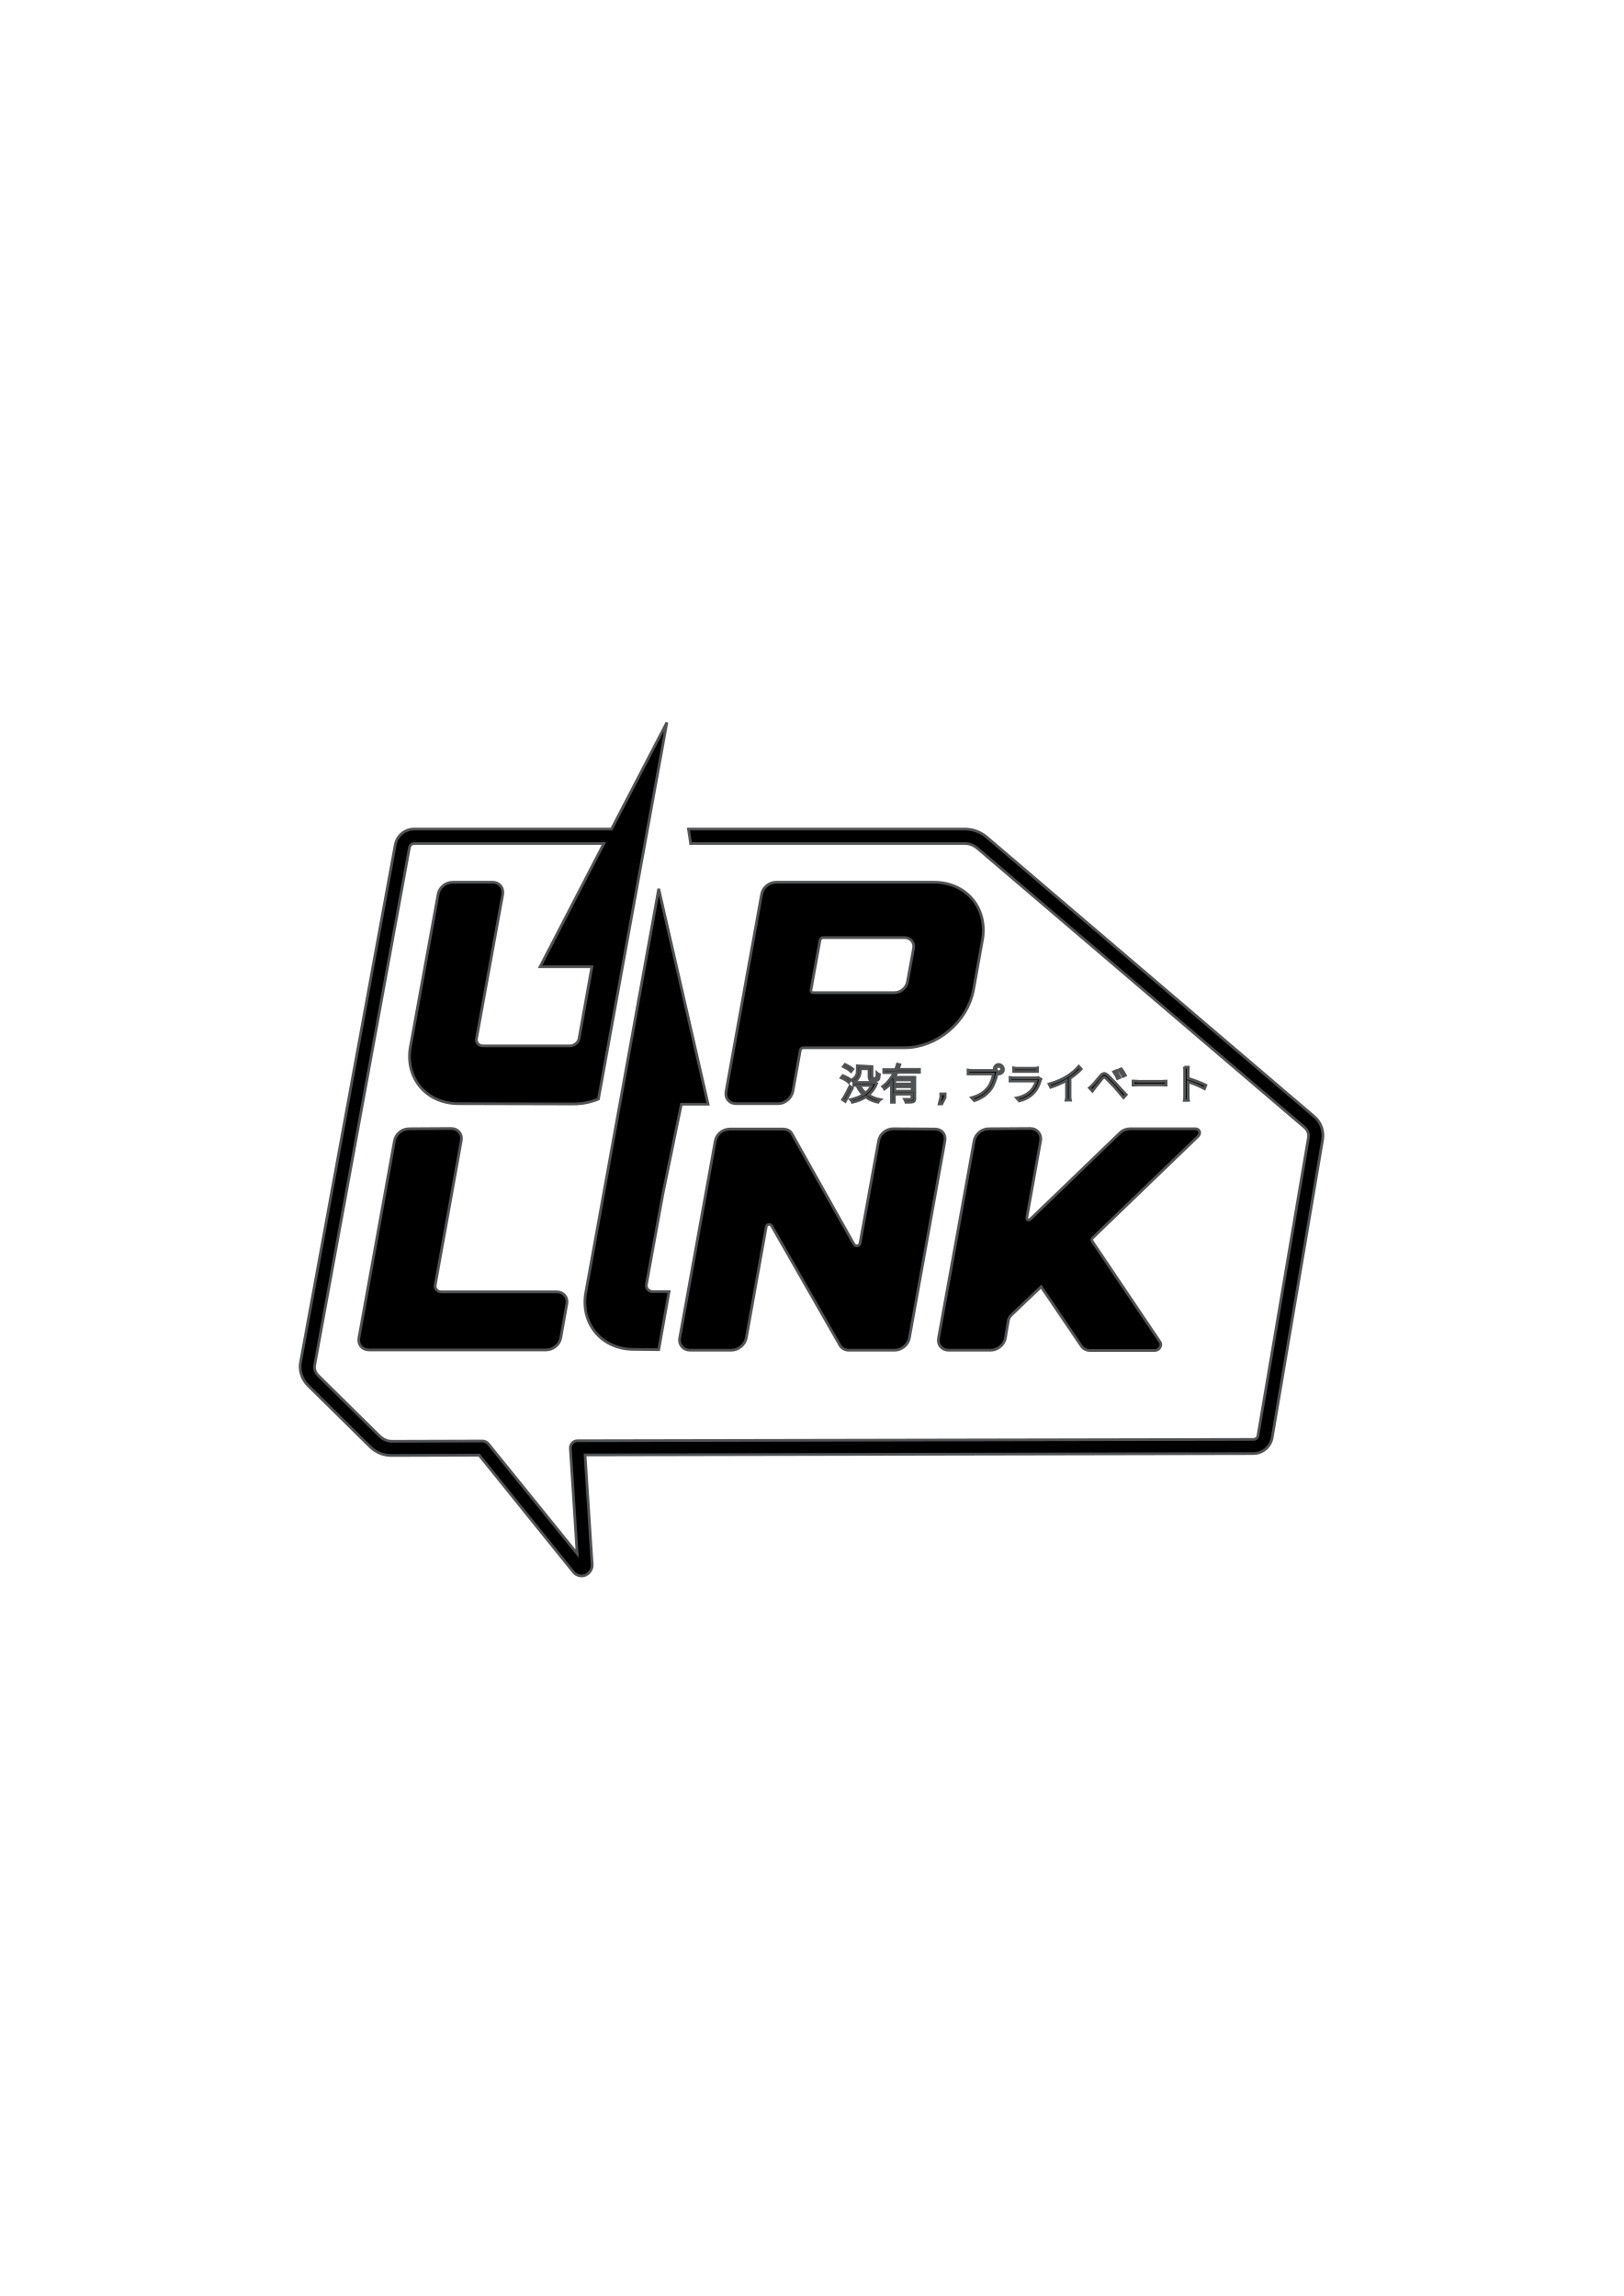
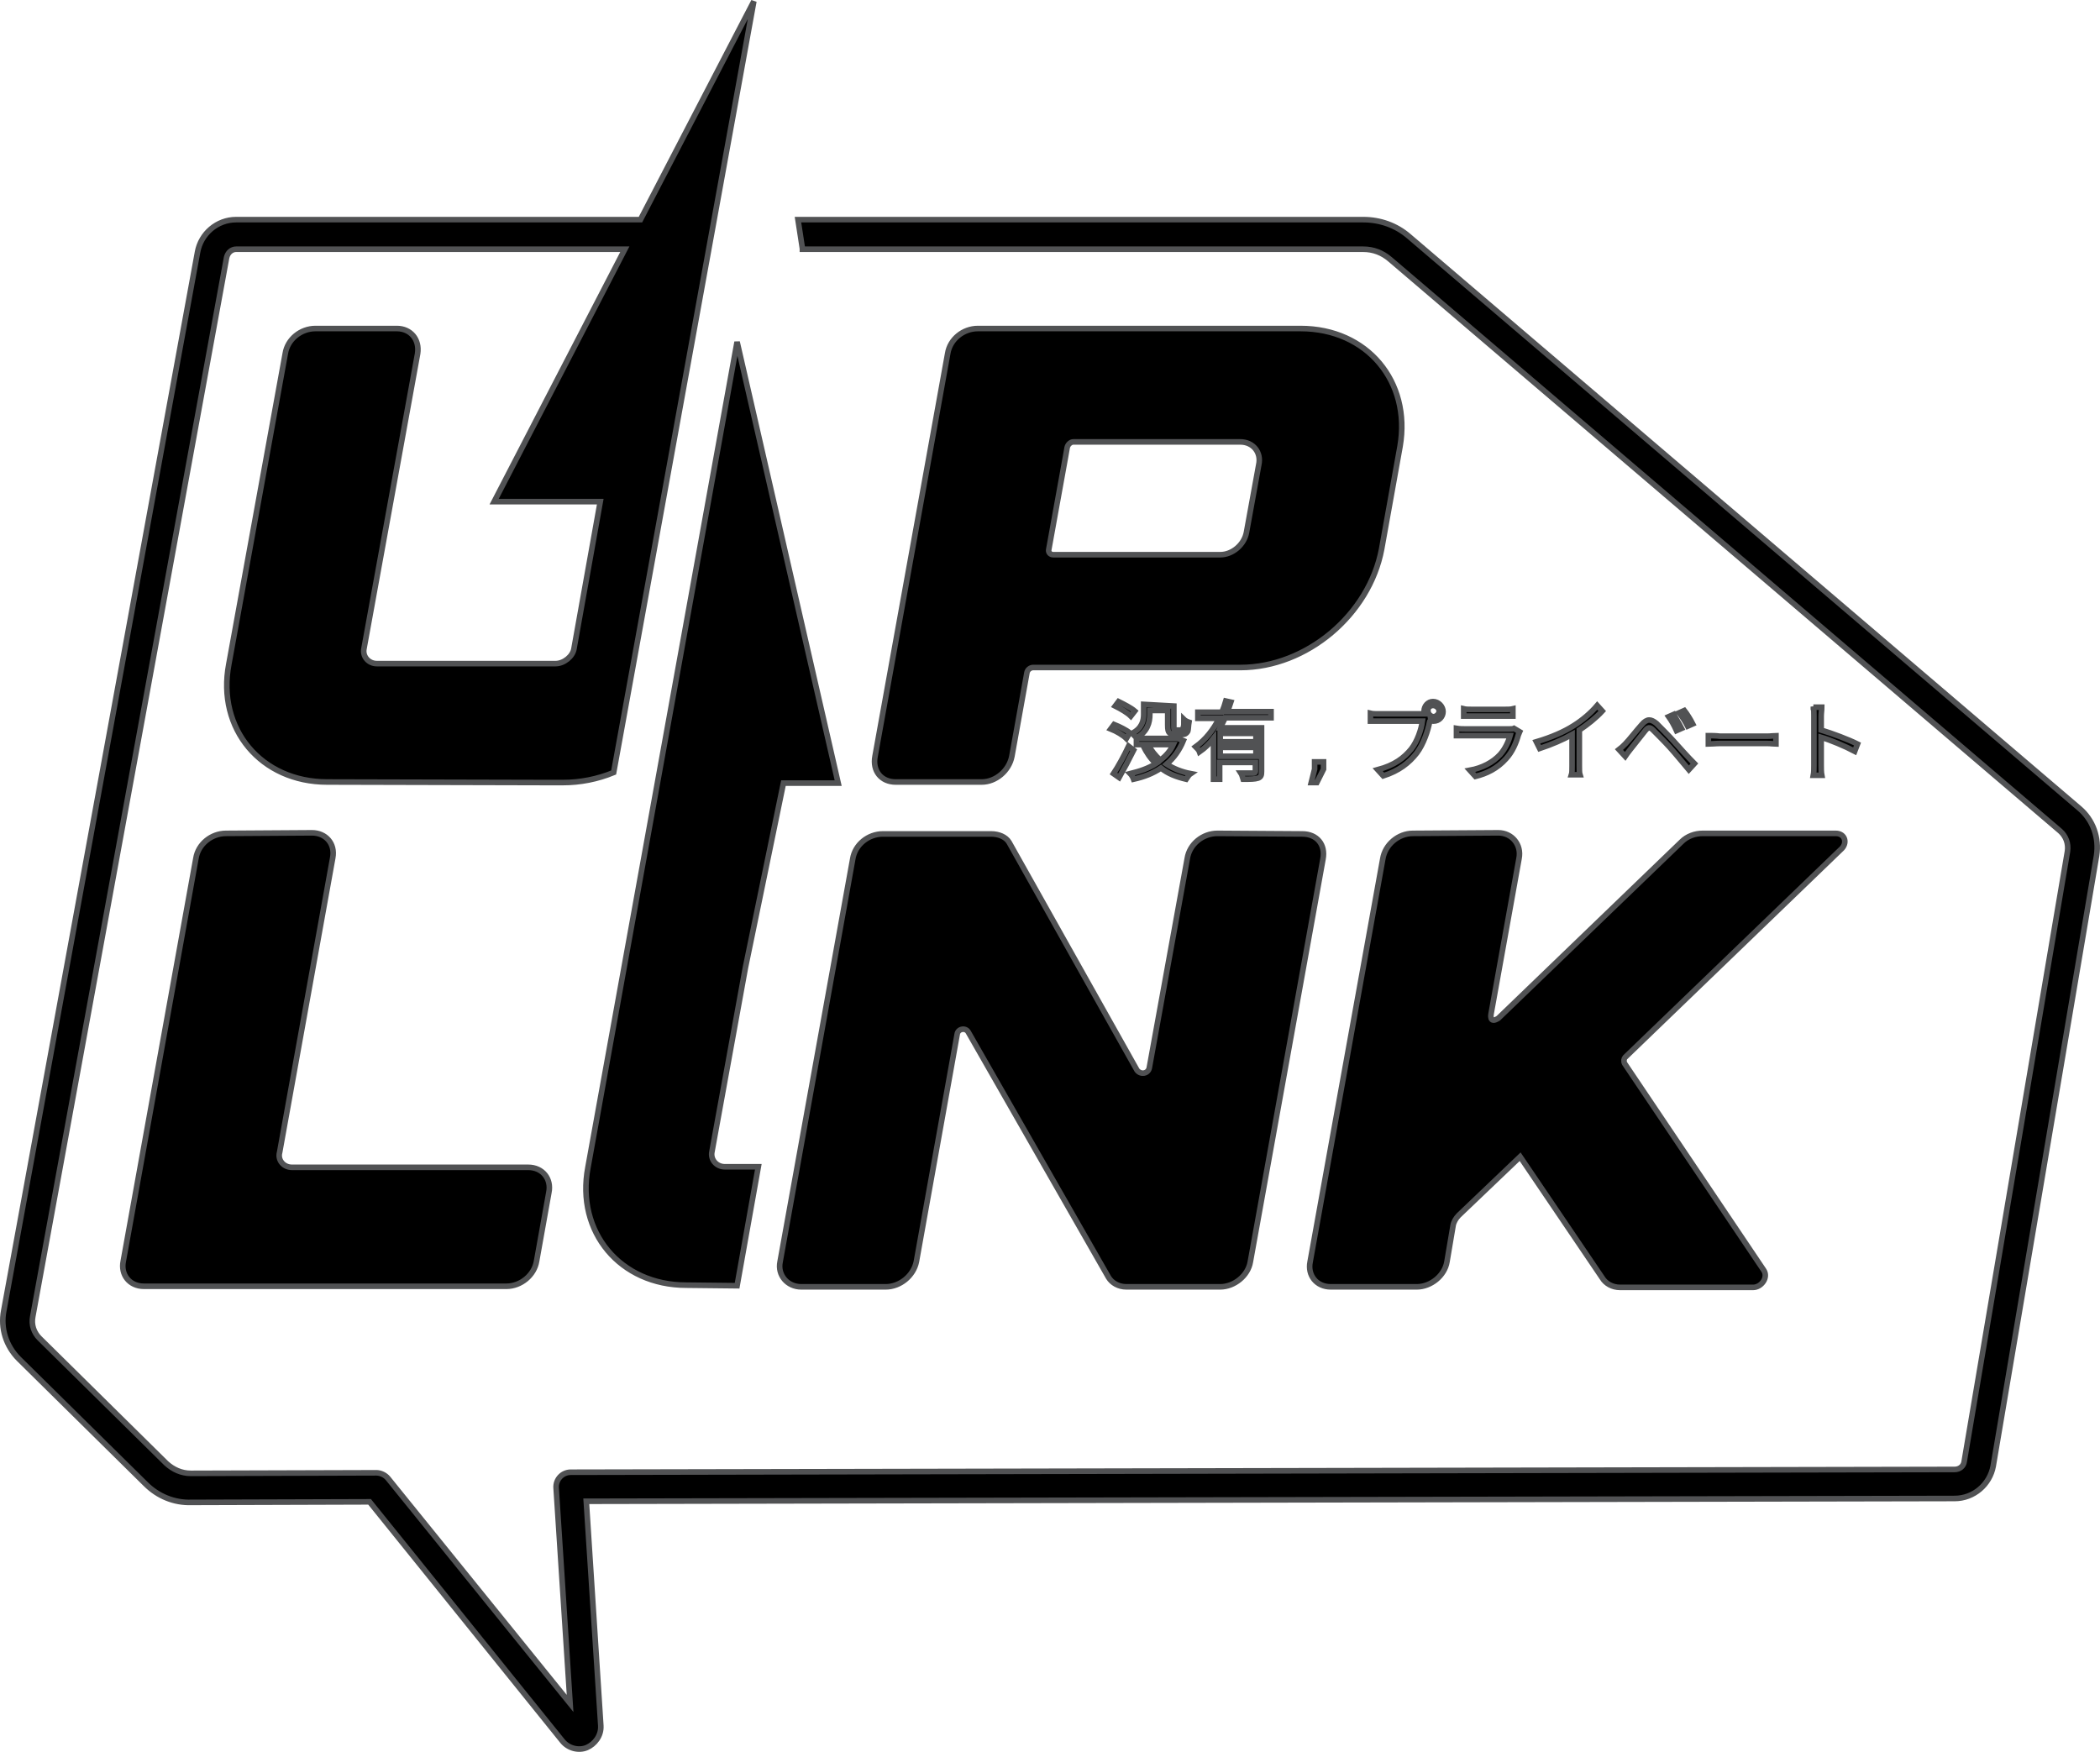
- <svg xmlns="http://www.w3.org/2000/svg" version="1.1" id="Layer_1" x="0px" y="0px" viewBox="0 0 595.3 841.9" style="enable-background:new 0 0 595.3 841.9;" xml:space="preserve">
-   <style type="text/css">
- 	.st0{stroke:#515254;}
- </style>
-   <g>
-     <g>
-       <g>
-         <path class="st0" d="M244.5,264.9L224.2,304h-72.4c-3.4,0-6.3,2.5-6.9,5.8l-34.7,189.6c-0.6,3.1,0.4,6.3,2.7,8.6l22.7,22.4     c2.2,2.2,5.1,3.4,8.2,3.3l31.9-0.1l34.5,42.8c1.1,1.4,3,1.8,4.4,1.2s2.6-2.1,2.5-3.9v0l-2.6-40.2l245-0.5c3.4,0,6.3-2.5,6.9-5.8     l18.5-109.3c0.5-3.2-0.6-6.4-3.1-8.5l-120-102.4c-2.3-2-5.2-3-8.2-3H252.4l0.8,5.2l0,0.1h100.4c1.8,0,3.4,0.6,4.8,1.8l120,102.4     c1,0.9,1.5,2.2,1.3,3.6l-18.5,109.3c-0.1,0.8-0.8,1.4-1.7,1.4l-247.8,0.5c-1.5,0-2.7,1.3-2.6,2.8l2.5,38.6L179,529.4     c-0.5-0.6-1.3-1-2.1-1l-33.2,0.1c-1.7,0-3.2-0.7-4.4-1.8l-22.7-22.4c-1-1-1.5-2.4-1.2-3.9l34.7-189.6c0.2-0.9,0.9-1.5,1.7-1.5     h69.6l-23.4,45.2h19l-4.7,26.3c-0.2,1.4-1.8,2.7-3.3,2.7h-32c-1.5,0-2.6-1.3-2.3-2.7l9.6-52.8c0.4-2.6-1.3-4.5-3.7-4.5h-14.6     c-2.6,0-5,1.9-5.4,4.5l-10.1,55.6c-2.2,11.6,5.8,21.1,17.6,21.1l39.8,0.1h2.4c3.1,0,6.2-0.6,9.1-1.8L244.5,264.9z M284.6,323.5     c-2.6,0-5,1.9-5.4,4.5l-13,72.1c-0.5,2.6,1.1,4.6,3.7,4.6h15.4c2.5,0,4.9-2,5.4-4.6l2.7-15c0.1-0.5,0.6-0.9,1.1-0.9h37.1     c11.9,0,23.1-9.5,25.3-21.2l3.3-18.4c2-11.6-5.9-21.1-17.8-21.1L284.6,323.5L284.6,323.5z M241.5,325.9l-20.9,115.7v0l-5.8,32.1     c-2.2,11.6,5.8,21.1,17.6,21.1l9.1,0.1l3.8-21.3h-6c-1.5,0-2.6-1.3-2.3-2.7l6-33v0l6.8-33h9.8L241.5,325.9z M301.7,343.8h29.9     c2.3,0,3.8,1.9,3.3,4.1l-2.2,12.1c-0.4,2.2-2.5,4-4.7,4h-29.9c-0.5,0-0.9-0.4-0.8-0.9l3-16.6l0.3-1.7     C300.7,344.3,301.2,343.8,301.7,343.8L301.7,343.8z M329,390.2c-0.2,0.7-0.4,1.3-0.7,2H324v1.1h3.8c-1,2-2.4,3.8-4.2,5.1     c0.2,0.2,0.6,0.6,0.7,0.9c1-0.7,1.8-1.5,2.5-2.4v7.3h1.1v-3h6.4v1.6c0,0.2-0.1,0.3-0.4,0.3c-0.3,0-1.2,0-2.2,0     c0.2,0.3,0.3,0.8,0.4,1.1c1.3,0,2.1,0,2.7-0.2c0.5-0.2,0.6-0.5,0.6-1.2V395h-7.4c0.3-0.6,0.6-1.2,0.9-1.8h8.2v-1.1h-7.8     c0.2-0.5,0.4-1.1,0.6-1.7L329,390.2z M366.1,390.3L366.1,390.3c-0.9,0-1.6,0.8-1.6,1.7c0,0.2,0.1,0.3,0.1,0.5c-0.2,0-0.4,0-0.5,0     h-7.7c-0.5,0-1.1,0-1.5-0.1v1.4c0.4,0,0.9,0,1.5,0h7.8c-0.2,1.5-0.9,3.6-2,5c-1.3,1.6-3,2.9-6,3.7l1,1.1c2.8-0.9,4.6-2.3,6-4.1     c1.2-1.6,2-4,2.3-5.6c0-0.1,0.1-0.1,0.1-0.2c0.2,0.1,0.4,0.1,0.6,0.1c1,0,1.7-0.8,1.7-1.7S367.1,390.3,366.1,390.3     C366.1,390.3,366.1,390.3,366.1,390.3L366.1,390.3z M309.8,390.3l-0.6,0.8c1,0.5,2.2,1.2,2.8,1.8l0.7-0.9     C312,391.4,310.8,390.8,309.8,390.3L309.8,390.3z M314.3,390.8v1.8c0,1.1-0.3,2.5-2.1,3.4c0.2,0.1,0.6,0.6,0.8,0.8     c2-1.1,2.4-2.8,2.4-4.2v-0.7h3.2v2.6c0,0.9,0.1,1.2,0.3,1.4c0.3,0.2,0.6,0.3,1,0.3h0.9c0.3,0,0.6,0,0.9-0.1     c0.2-0.1,0.4-0.3,0.5-0.5c0.1-0.3,0.1-1,0.2-1.6c-0.3-0.1-0.7-0.3-0.9-0.5c0,0.7,0,1.2-0.1,1.4c0,0.2-0.1,0.3-0.2,0.4     c-0.1,0-0.2,0.1-0.4,0.1h-0.6c-0.2,0-0.3,0-0.4-0.1c-0.1,0-0.1-0.2-0.1-0.5v-3.7L314.3,390.8L314.3,390.8z M366.1,391L366.1,391     C366.1,391,366.1,391,366.1,391c0.6,0,1.1,0.5,1.1,1c0,0.5-0.5,1-1,1c-0.5,0-1-0.5-1-1C365.1,391.5,365.5,391,366.1,391     L366.1,391z M395.5,391c-1.1,1.3-2.6,2.6-4.2,3.6c-1.7,1.1-4,2.1-6.7,2.9l0.6,1.2c2.1-0.7,4.2-1.6,5.8-2.5v5.6     c0,0.6,0,1.3-0.1,1.6h1.5c-0.1-0.3-0.1-1-0.1-1.6v-6.4c1.5-1,3-2.2,4.1-3.4L395.5,391z M434.2,391.2c0.1,0.5,0.1,1.2,0.1,1.6v8.9     c0,0.6,0,1.3-0.1,1.8h1.5c-0.1-0.5-0.1-1.3-0.1-1.8v-5c1.7,0.5,4.3,1.6,6,2.5l0.5-1.3c-1.6-0.8-4.5-1.9-6.5-2.5v-2.5     c0-0.5,0.1-1.1,0.1-1.6H434.2z M371.6,391.6v1.3c0.4,0,0.9,0,1.4,0h6c0.5,0,1,0,1.4,0v-1.3c-0.4,0.1-0.9,0.1-1.4,0.1h-6     C372.5,391.7,372,391.7,371.6,391.6L371.6,391.6z M411.1,391.9l-0.9,0.4c0.5,0.7,1.1,1.6,1.5,2.4l0.9-0.4     C412.2,393.5,411.5,392.4,411.1,391.9L411.1,391.9z M409.2,392.6l-0.9,0.4c0.5,0.7,1,1.6,1.4,2.5l0.9-0.4     C410.2,394.3,409.5,393.2,409.2,392.6L409.2,392.6z M404.8,393.6c-0.4,0-0.9,0.3-1.3,0.8c-1,1.1-2.3,2.8-3,3.5     c-0.4,0.4-0.7,0.7-1.1,1l1.1,1.2c0.2-0.3,0.6-0.8,0.9-1.2c0.7-0.9,2-2.5,2.7-3.4c0.5-0.6,0.8-0.7,1.4-0.1c0.6,0.6,2.1,2.1,3,3.1     c1,1.1,2.3,2.7,3.4,4l1-1.1c-1.2-1.2-2.7-2.9-3.7-4c-0.9-1-2.2-2.3-3.1-3.2C405.6,393.8,405.2,393.6,404.8,393.6L404.8,393.6z      M309,394.4l-0.6,0.8c1,0.4,2.2,1.1,2.8,1.7l0.6-1C311.2,395.4,310,394.8,309,394.4L309,394.4z M380.6,395.1     c-0.2,0.1-0.5,0.1-0.8,0.1h-8c-0.4,0-0.9,0-1.5-0.1v1.3c0.5,0,1.1,0,1.5,0h8.1c-0.3,1.1-0.9,2.4-1.8,3.4     c-1.3,1.4-3.2,2.4-5.4,2.8l1,1.1c2-0.5,3.9-1.4,5.5-3.2c1.1-1.2,1.8-2.8,2.2-4.3c0.1-0.1,0.1-0.3,0.2-0.5l0,0L380.6,395.1z      M328,396h6.4v1.5H328V396z M415.4,396.4v1.5c0.5,0,1.3-0.1,2.1-0.1h8.4c0.7,0,1.3,0.1,1.6,0.1v-1.5c-0.3,0-0.9,0.1-1.6,0.1h-8.4     C416.7,396.4,415.9,396.4,415.4,396.4L415.4,396.4z M320.4,396.9l-0.2,0H313v1.1h1.9l-0.7,0.2c0.6,1.2,1.3,2.3,2.3,3.2     c-1.4,0.9-3,1.4-4.6,1.8c0.2,0.2,0.5,0.7,0.6,1c1.8-0.4,3.4-1,4.9-2c1.2,1,2.8,1.6,4.5,2c0.2-0.3,0.5-0.8,0.8-1     c-1.6-0.3-3.1-0.9-4.3-1.7c1.3-1.1,2.3-2.5,3-4.2L320.4,396.9z M315.1,398h4.5c-0.5,1.1-1.3,2-2.3,2.8     C316.4,400,315.6,399,315.1,398L315.1,398z M311.6,398.3c-0.8,1.7-1.9,3.7-2.7,4.9l1,0.7c0.8-1.4,1.8-3.3,2.6-4.9L311.6,398.3z      M328,398.5h6.4v1.6H328V398.5z M344.9,401.1v1.3l-0.6,2.4h1l1.2-2.4v-1.3H344.9z M327.5,413.9c-2.6,0-5,1.9-5.4,4.5l-6.8,37.5     c-0.2,1-1.5,1.3-2.2,0.4l-22.9-40.8c-0.6-1-1.9-1.5-3.2-1.5h-19.4c-2.6,0-5,1.9-5.4,4.5l-13,72.1c-0.5,2.4,1.3,4.5,3.8,4.5h15.1     c2.6,0,5-2,5.5-4.5l7.3-40.7c0.1-1,1.5-1.3,2-0.4l25.1,43.9c0.6,1,1.8,1.7,3.2,1.7h16.8c2.5,0,5-2,5.4-4.5l13-72.1     c0.5-2.6-1.1-4.5-3.7-4.5L327.5,413.9L327.5,413.9z M150,413.9c-2.6,0-5,1.9-5.4,4.5l-13,72.1c-0.5,2.4,1.1,4.5,3.7,4.5h64.9     c2.6,0,5-2,5.4-4.5l2.2-12.3c0.5-2.4-1.1-4.5-3.7-4.5h-42.3c-1.5,0-2.6-1.3-2.2-2.7l9.5-52.7c0.5-2.6-1.3-4.5-3.7-4.5L150,413.9     L150,413.9z M362.5,413.9c-2.6,0-5,2-5.4,4.6l-13,72.1c-0.5,2.4,1.1,4.5,3.7,4.5h15.4c2.5,0,5-2,5.4-4.5l1.1-6.5     c0.1-0.6,0.5-1.3,1-1.8l11-10.5l14.7,21.7c0.6,1,1.8,1.7,3.2,1.7h23.8c1.5,0,2.8-1.8,1.9-3.1l-24.9-37c-0.2-0.4-0.1-0.9,0.1-1.1     l38.6-37.2c1.3-1.1,0.8-2.9-0.9-2.9h-23.8c-1.4,0-2.8,0.5-3.8,1.5L377.8,447c-1.7,1.1-1.3-0.8-1.3-0.8l5-27.8     c0.5-2.5-1.3-4.6-3.7-4.6L362.5,413.9L362.5,413.9z" />
-       </g>
-     </g>
-   </g>
+ <svg xmlns="http://www.w3.org/2000/svg" id="Layer_1" data-name="Layer 1" viewBox="0 0 375.99 313.7">
+   <defs>
+     <style>
+       .cls-1 {
+         stroke: #515254;
+       }
+     </style>
+   </defs>
+   <path class="cls-1" d="M134.97,.23l-20.3,39.1H42.27c-3.4,0-6.3,2.5-6.9,5.8L.67,234.73c-.6,3.1,.4,6.3,2.7,8.6l22.7,22.4c2.2,2.2,5.1,3.4,8.2,3.3l31.9-.1,34.5,42.8c1.1,1.4,3,1.8,4.4,1.2s2.6-2.1,2.5-3.9h0l-2.6-40.2,245-.5c3.4,0,6.3-2.5,6.9-5.8l18.5-109.3c.5-3.2-.6-6.4-3.1-8.5L252.27,42.33c-2.3-2-5.2-3-8.2-3h-101.2l.8,5.2v.1h100.4c1.8,0,3.4,.6,4.8,1.8l120,102.4c1,.9,1.5,2.2,1.3,3.6l-18.5,109.3c-.1,.8-.8,1.4-1.7,1.4l-247.8,.5c-1.5,0-2.7,1.3-2.6,2.8l2.5,38.6-32.6-40.3c-.5-.6-1.3-1-2.1-1l-33.2,.1c-1.7,0-3.2-.7-4.4-1.8l-22.7-22.4c-1-1-1.5-2.4-1.2-3.9L40.57,46.13c.2-.9,.9-1.5,1.7-1.5H111.87l-23.4,45.2h19l-4.7,26.3c-.2,1.4-1.8,2.7-3.3,2.7h-32c-1.5,0-2.6-1.3-2.3-2.7l9.6-52.8c.4-2.6-1.3-4.5-3.7-4.5h-14.6c-2.6,0-5,1.9-5.4,4.5l-10.1,55.6c-2.2,11.6,5.8,21.1,17.6,21.1l39.8,.1h2.4c3.1,0,6.2-.6,9.1-1.8L134.97,.23Zm40.1,58.6c-2.6,0-5,1.9-5.4,4.5l-13,72.1c-.5,2.6,1.1,4.6,3.7,4.6h15.4c2.5,0,4.9-2,5.4-4.6l2.7-15c.1-.5,.6-.9,1.1-.9h37.1c11.9,0,23.1-9.5,25.3-21.2l3.3-18.4c2-11.6-5.9-21.1-17.8-21.1h-57.8Zm-43.1,2.4l-20.9,115.7h0l-5.8,32.1c-2.2,11.6,5.8,21.1,17.6,21.1l9.1,.1,3.8-21.3h-6c-1.5,0-2.6-1.3-2.3-2.7l6-33h0l6.8-33h9.8l-18.1-79Zm60.2,17.9h29.9c2.3,0,3.8,1.9,3.3,4.1l-2.2,12.1c-.4,2.2-2.5,4-4.7,4h-29.9c-.5,0-.9-.4-.8-.9l3-16.6,.3-1.7c.1-.5,.6-1,1.1-1h0Zm27.3,46.4c-.2,.7-.4,1.3-.7,2h-4.3v1.1h3.8c-1,2-2.4,3.8-4.2,5.1,.2,.2,.6,.6,.7,.9,1-.7,1.8-1.5,2.5-2.4v7.3h1.1v-3h6.4v1.6c0,.2-.1,.3-.4,.3h-2.2c.2,.3,.3,.8,.4,1.1,1.3,0,2.1,0,2.7-.2,.5-.2,.6-.5,.6-1.2v-7.8h-7.4c.3-.6,.6-1.2,.9-1.8h8.2v-1.1h-7.8c.2-.5,.4-1.1,.6-1.7l-.9-.2Zm37.1,.1h0c-.9,0-1.6,.8-1.6,1.7,0,.2,.1,.3,.1,.5h-8.2c-.5,0-1.1,0-1.5-.1v1.4h9.3c-.2,1.5-.9,3.6-2,5-1.3,1.6-3,2.9-6,3.7l1,1.1c2.8-.9,4.6-2.3,6-4.1,1.2-1.6,2-4,2.3-5.6,0-.1,.1-.1,.1-.2,.2,.1,.4,.1,.6,.1,1,0,1.7-.8,1.7-1.7s-.8-1.8-1.8-1.8h0Zm-56.3,0l-.6,.8c1,.5,2.2,1.2,2.8,1.8l.7-.9c-.7-.6-1.9-1.2-2.9-1.7h0Zm4.5,.5v1.8c0,1.1-.3,2.5-2.1,3.4,.2,.1,.6,.6,.8,.8,2-1.1,2.4-2.8,2.4-4.2v-.7h3.2v2.6c0,.9,.1,1.2,.3,1.4,.3,.2,.6,.3,1,.3h.9c.3,0,.6,0,.9-.1,.2-.1,.4-.3,.5-.5,.1-.3,.1-1,.2-1.6-.3-.1-.7-.3-.9-.5,0,.7,0,1.2-.1,1.4,0,.2-.1,.3-.2,.4-.1,0-.2,.1-.4,.1h-.6c-.2,0-.3,0-.4-.1-.1,0-.1-.2-.1-.5v-3.7l-5.4-.3h0Zm51.8,.2h0c.6,0,1.1,.5,1.1,1s-.5,1-1,1-1-.5-1-1c-.1-.5,.3-1,.9-1h0Zm29.4,0c-1.1,1.3-2.6,2.6-4.2,3.6-1.7,1.1-4,2.1-6.7,2.9l.6,1.2c2.1-.7,4.2-1.6,5.8-2.5v5.6c0,.6,0,1.3-.1,1.6h1.5c-.1-.3-.1-1-.1-1.6v-6.4c1.5-1,3-2.2,4.1-3.4l-.9-1Zm38.7,.2c.1,.5,.1,1.2,.1,1.6v8.9c0,.6,0,1.3-.1,1.8h1.5c-.1-.5-.1-1.3-.1-1.8v-5c1.7,.5,4.3,1.6,6,2.5l.5-1.3c-1.6-.8-4.5-1.9-6.5-2.5v-2.5c0-.5,.1-1.1,.1-1.6h-1.5v-.1Zm-62.6,.4v1.3h8.8v-1.3c-.4,.1-.9,.1-1.4,.1h-6c-.5,0-1,0-1.4-.1h0Zm39.5,.3l-.9,.4c.5,.7,1.1,1.6,1.5,2.4l.9-.4c-.4-.8-1.1-1.9-1.5-2.4h0Zm-1.9,.7l-.9,.4c.5,.7,1,1.6,1.4,2.5l.9-.4c-.4-.8-1.1-1.9-1.4-2.5h0Zm-4.4,1c-.4,0-.9,.3-1.3,.8-1,1.1-2.3,2.8-3,3.5-.4,.4-.7,.7-1.1,1l1.1,1.2c.2-.3,.6-.8,.9-1.2,.7-.9,2-2.5,2.7-3.4,.5-.6,.8-.7,1.4-.1s2.1,2.1,3,3.1c1,1.1,2.3,2.7,3.4,4l1-1.1c-1.2-1.2-2.7-2.9-3.7-4-.9-1-2.2-2.3-3.1-3.2-.5-.4-.9-.6-1.3-.6h0Zm-95.8,.8l-.6,.8c1,.4,2.2,1.1,2.8,1.7l.6-1c-.6-.5-1.8-1.1-2.8-1.5h0Zm71.6,.7c-.2,.1-.5,.1-.8,.1h-8c-.4,0-.9,0-1.5-.1v1.3h9.6c-.3,1.1-.9,2.4-1.8,3.4-1.3,1.4-3.2,2.4-5.4,2.8l1,1.1c2-.5,3.9-1.4,5.5-3.2,1.1-1.2,1.8-2.8,2.2-4.3,.1-.1,.1-.3,.2-.5h0l-1-.6Zm-52.6,.9h6.4v1.5h-6.4v-1.5Zm87.4,.4v1.5c.5,0,1.3-.1,2.1-.1h8.4c.7,0,1.3,.1,1.6,.1v-1.5c-.3,0-.9,.1-1.6,.1h-8.4c-.8-.1-1.6-.1-2.1-.1h0Zm-95,.5h-7.4v1.1h1.9l-.7,.2c.6,1.2,1.3,2.3,2.3,3.2-1.4,.9-3,1.4-4.6,1.8,.2,.2,.5,.7,.6,1,1.8-.4,3.4-1,4.9-2,1.2,1,2.8,1.6,4.5,2,.2-.3,.5-.8,.8-1-1.6-.3-3.1-.9-4.3-1.7,1.3-1.1,2.3-2.5,3-4.2l-1-.4Zm-5.3,1.1h4.5c-.5,1.1-1.3,2-2.3,2.8-.9-.8-1.7-1.8-2.2-2.8h0Zm-3.5,.3c-.8,1.7-1.9,3.7-2.7,4.9l1,.7c.8-1.4,1.8-3.3,2.6-4.9l-.9-.7Zm16.4,.2h6.4v1.6h-6.4v-1.6Zm16.9,2.6v1.3l-.6,2.4h1l1.2-2.4v-1.3h-1.6Zm-17.4,12.8c-2.6,0-5,1.9-5.4,4.5l-6.8,37.5c-.2,1-1.5,1.3-2.2,.4l-22.9-40.8c-.6-1-1.9-1.5-3.2-1.5h-19.4c-2.6,0-5,1.9-5.4,4.5l-13,72.1c-.5,2.4,1.3,4.5,3.8,4.5h15.1c2.6,0,5-2,5.5-4.5l7.3-40.7c.1-1,1.5-1.3,2-.4l25.1,43.9c.6,1,1.8,1.7,3.2,1.7h16.8c2.5,0,5-2,5.4-4.5l13-72.1c.5-2.6-1.1-4.5-3.7-4.5l-15.2-.1h0Zm-177.5,0c-2.6,0-5,1.9-5.4,4.5l-13,72.1c-.5,2.4,1.1,4.5,3.7,4.5H90.67c2.6,0,5-2,5.4-4.5l2.2-12.3c.5-2.4-1.1-4.5-3.7-4.5H52.27c-1.5,0-2.6-1.3-2.2-2.7l9.5-52.7c.5-2.6-1.3-4.5-3.7-4.5l-15.4,.1h0Zm212.5,0c-2.6,0-5,2-5.4,4.6l-13,72.1c-.5,2.4,1.1,4.5,3.7,4.5h15.4c2.5,0,5-2,5.4-4.5l1.1-6.5c.1-.6,.5-1.3,1-1.8l11-10.5,14.7,21.7c.6,1,1.8,1.7,3.2,1.7h23.8c1.5,0,2.8-1.8,1.9-3.1l-24.9-37c-.2-.4-.1-.9,.1-1.1l38.6-37.2c1.3-1.1,.8-2.9-.9-2.9h-23.8c-1.4,0-2.8,.5-3.8,1.5l-32.8,31.6c-1.7,1.1-1.3-.8-1.3-.8l5-27.8c.5-2.5-1.3-4.6-3.7-4.6l-15.3,.1h0Z" />
</svg>
